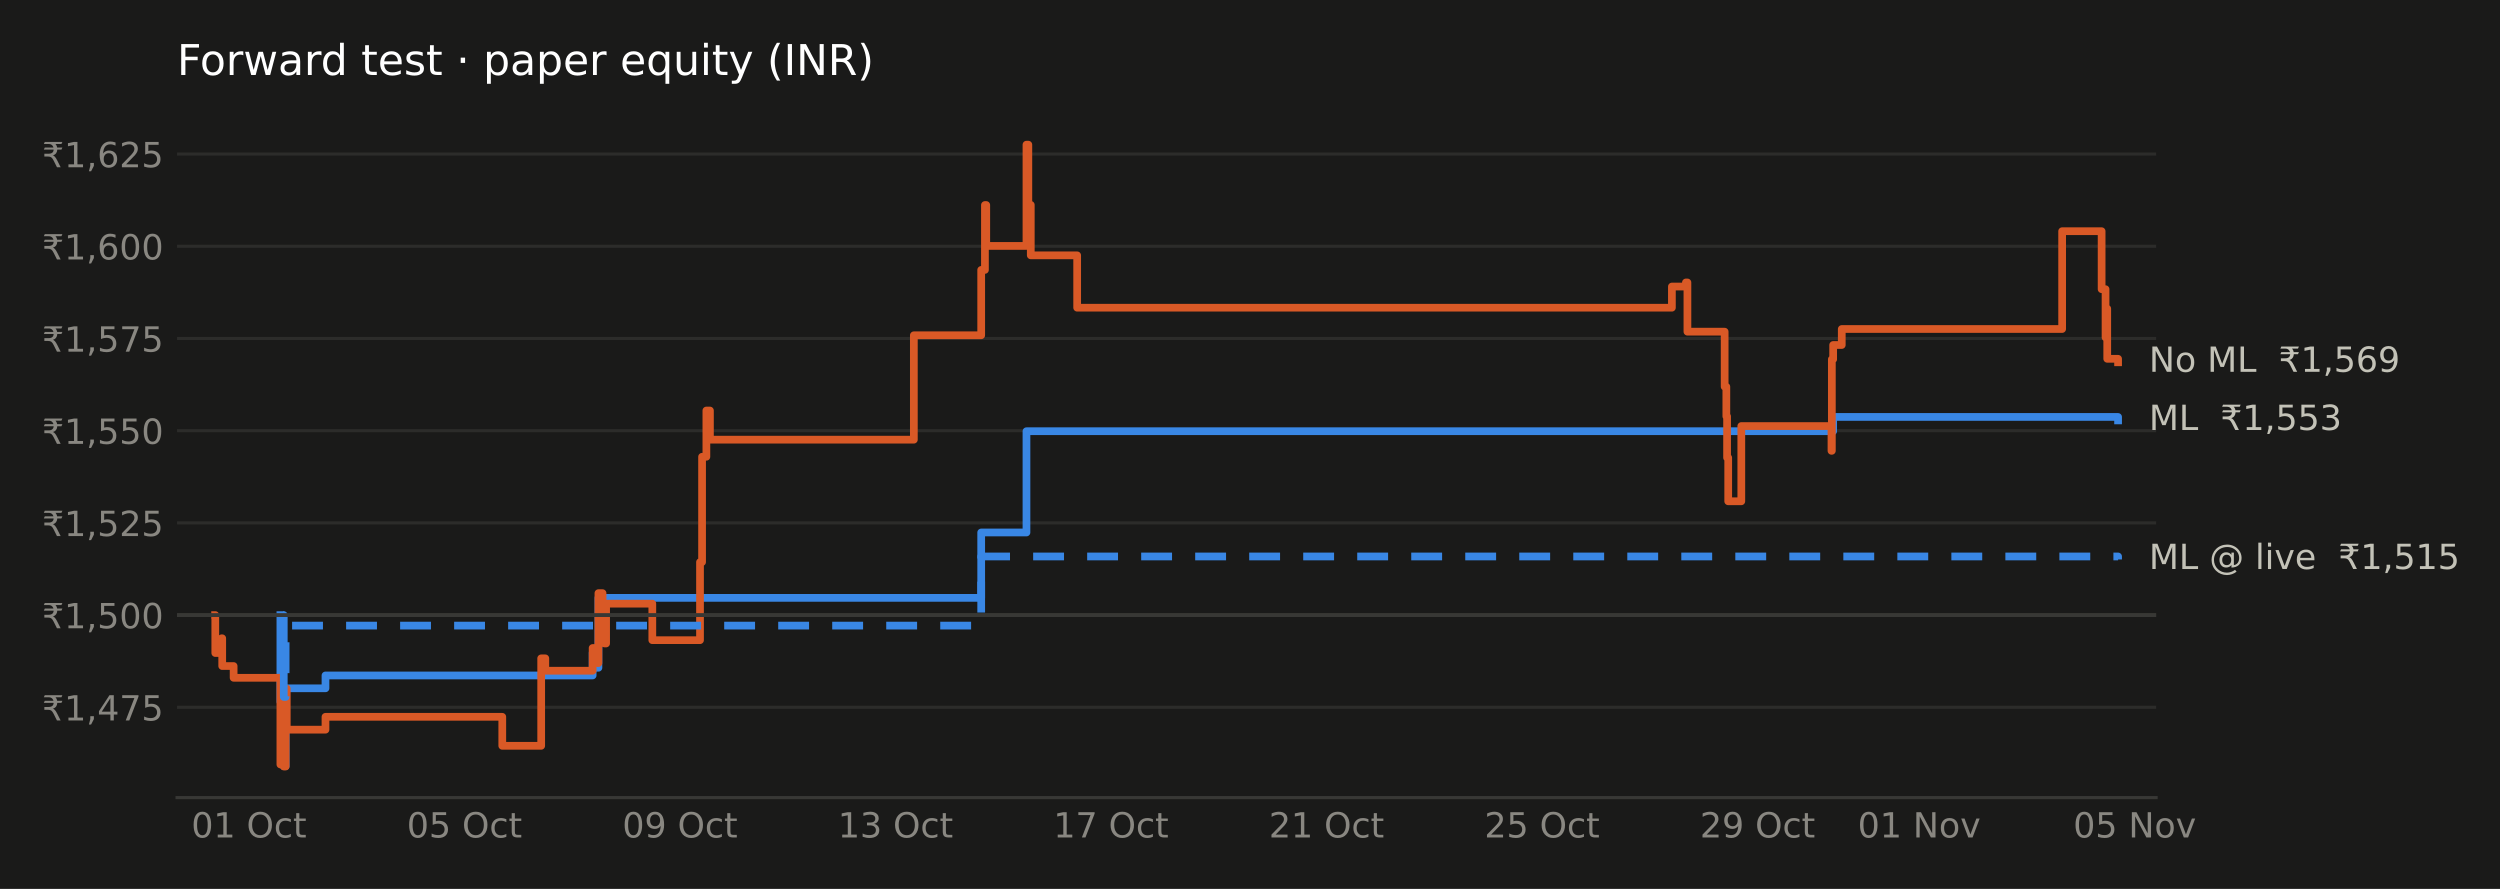
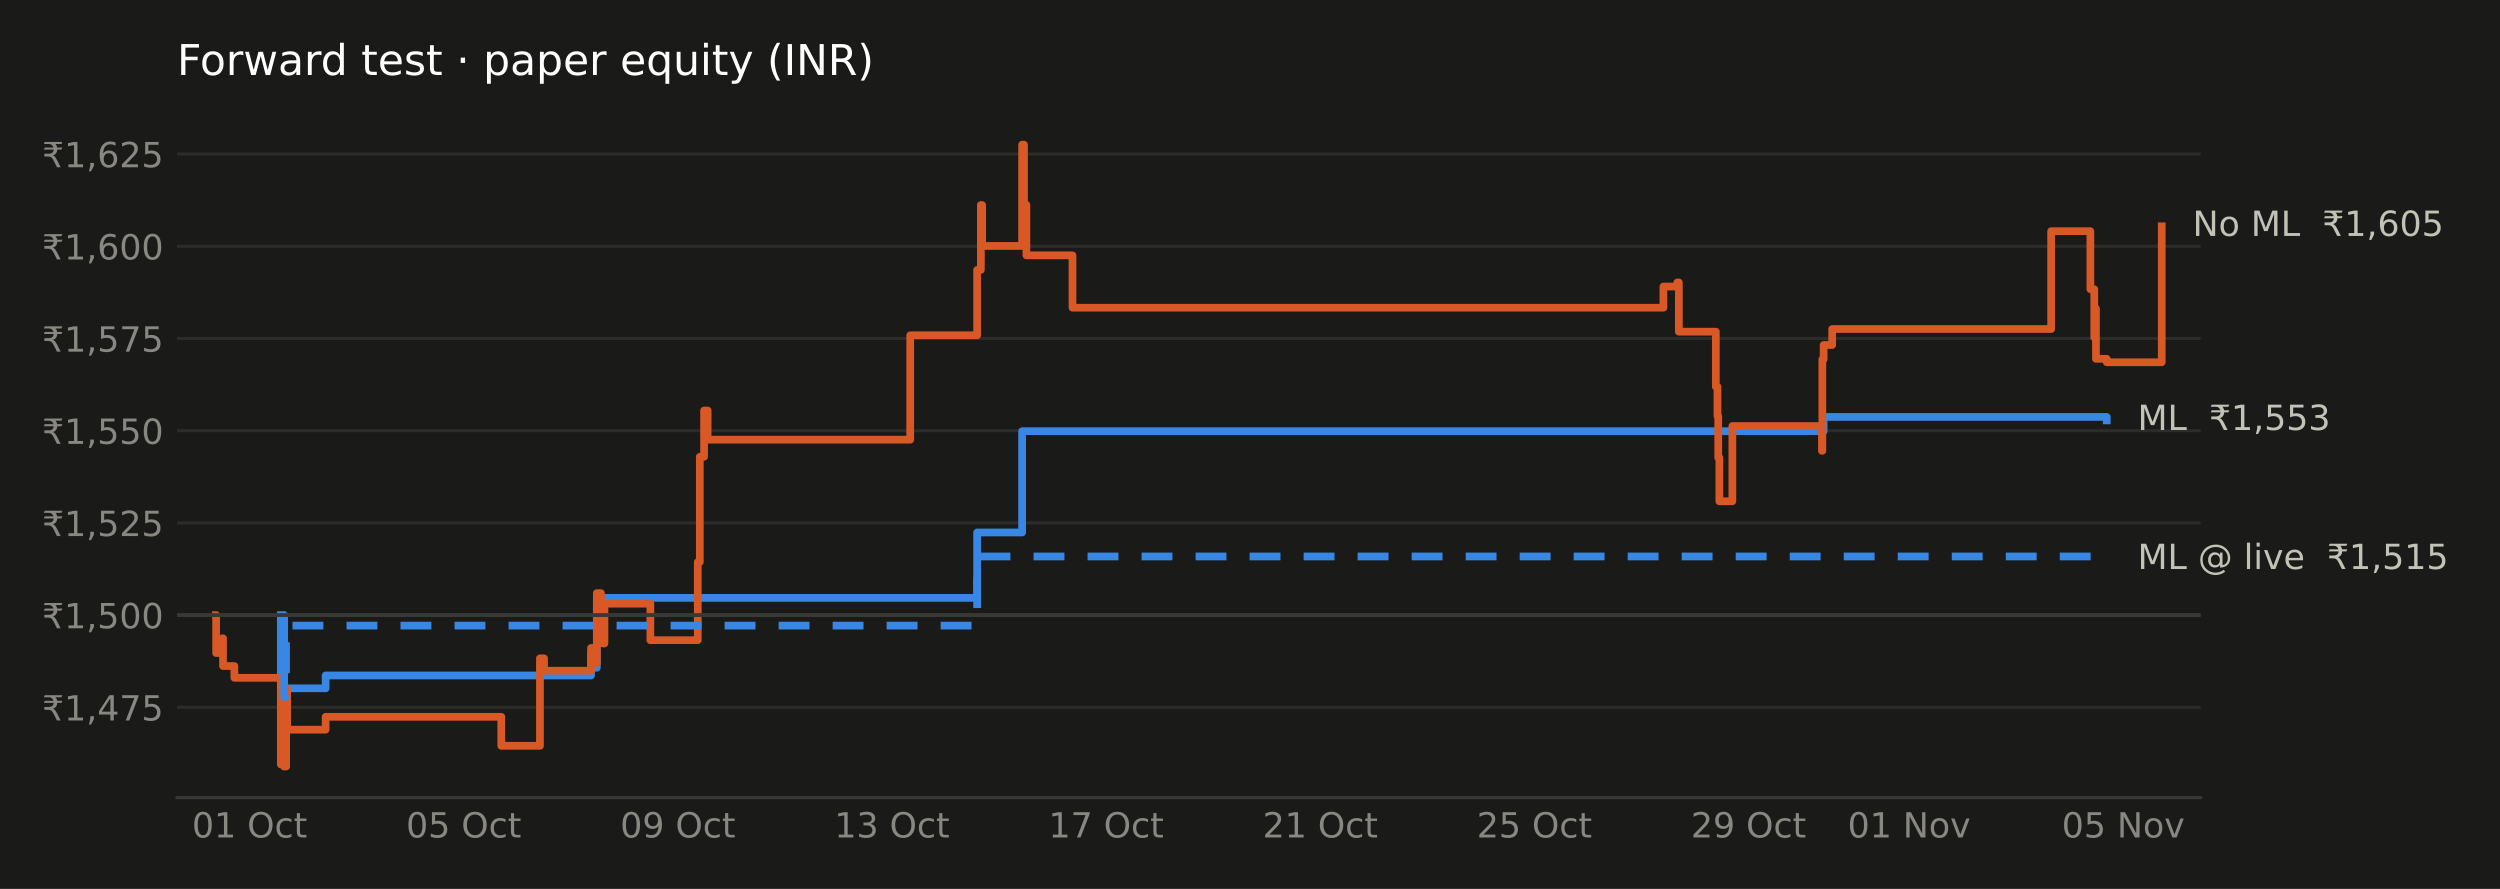
<svg xmlns="http://www.w3.org/2000/svg" xmlns:xlink="http://www.w3.org/1999/xlink" width="648pt" height="230.4pt" viewBox="0 0 648 230.4" version="1.1">
  <defs>
    <style type="text/css">*{stroke-linejoin: round; stroke-linecap: butt}</style>
  </defs>
  <g id="figure_1">
    <g id="patch_1">
      <path d="M 0 230.4  L 648 230.4  L 648 0  L 0 0  z " style="fill: #1a1a19" />
    </g>
    <g id="axes_1">
      <g id="patch_2">
-         <path d="M 45.89 206.74  L 558.872 206.74  L 558.872 29.44  L 45.89 29.44  z " style="fill: #1a1a19" />
+         <path d="M 45.89 206.74  L 570.412 206.74  L 570.412 29.44  L 45.89 29.44  z " style="fill: #1a1a19" />
      </g>
      <g id="matplotlib.axis_1">
        <g id="xtick_1">
          <g id="line2d_1" />
          <g id="text_1">
-             <g style="fill: #898781" transform="translate(49.59476 217.0786) scale(0.09 -0.09)">
+             <g style="fill: #898781" transform="translate(49.76037 217.0786) scale(0.09 -0.09)">
              <defs>
                <path id="DejaVuSans-30" d="M 2034 4250  Q 1547 4250 1301 3770  Q 1056 3291 1056 2328  Q 1056 1369 1301 889  Q 1547 409 2034 409  Q 2525 409 2770 889  Q 3016 1369 3016 2328  Q 3016 3291 2770 3770  Q 2525 4250 2034 4250  z M 2034 4750  Q 2819 4750 3233 4129  Q 3647 3509 3647 2328  Q 3647 1150 3233 529  Q 2819 -91 2034 -91  Q 1250 -91 836 529  Q 422 1150 422 2328  Q 422 3509 836 4129  Q 1250 4750 2034 4750  z " transform="scale(0.015625)" />
                <path id="DejaVuSans-31" d="M 794 531  L 1825 531  L 1825 4091  L 703 3866  L 703 4441  L 1819 4666  L 2450 4666  L 2450 531  L 3481 531  L 3481 0  L 794 0  L 794 531  z " transform="scale(0.015625)" />
                <path id="DejaVuSans-20" transform="scale(0.015625)" />
                <path id="DejaVuSans-4f" d="M 2522 4238  Q 1834 4238 1429 3725  Q 1025 3213 1025 2328  Q 1025 1447 1429 934  Q 1834 422 2522 422  Q 3209 422 3611 934  Q 4013 1447 4013 2328  Q 4013 3213 3611 3725  Q 3209 4238 2522 4238  z M 2522 4750  Q 3503 4750 4090 4092  Q 4678 3434 4678 2328  Q 4678 1225 4090 567  Q 3503 -91 2522 -91  Q 1538 -91 948 565  Q 359 1222 359 2328  Q 359 3434 948 4092  Q 1538 4750 2522 4750  z " transform="scale(0.015625)" />
                <path id="DejaVuSans-63" d="M 3122 3366  L 3122 2828  Q 2878 2963 2633 3030  Q 2388 3097 2138 3097  Q 1578 3097 1268 2742  Q 959 2388 959 1747  Q 959 1106 1268 751  Q 1578 397 2138 397  Q 2388 397 2633 464  Q 2878 531 3122 666  L 3122 134  Q 2881 22 2623 -34  Q 2366 -91 2075 -91  Q 1284 -91 818 406  Q 353 903 353 1747  Q 353 2603 823 3093  Q 1294 3584 2113 3584  Q 2378 3584 2631 3529  Q 2884 3475 3122 3366  z " transform="scale(0.015625)" />
                <path id="DejaVuSans-74" d="M 1172 4494  L 1172 3500  L 2356 3500  L 2356 3053  L 1172 3053  L 1172 1153  Q 1172 725 1289 603  Q 1406 481 1766 481  L 2356 481  L 2356 0  L 1766 0  Q 1100 0 847 248  Q 594 497 594 1153  L 594 3053  L 172 3053  L 172 3500  L 594 3500  L 594 4494  L 1172 4494  z " transform="scale(0.015625)" />
              </defs>
              <use xlink:href="#DejaVuSans-30" />
              <use xlink:href="#DejaVuSans-31" transform="translate(63.62305 0)" />
              <use xlink:href="#DejaVuSans-20" transform="translate(127.2461 0)" />
              <use xlink:href="#DejaVuSans-4f" transform="translate(159.0332 0)" />
              <use xlink:href="#DejaVuSans-63" transform="translate(237.7441 0)" />
              <use xlink:href="#DejaVuSans-74" transform="translate(292.7246 0)" />
            </g>
          </g>
        </g>
        <g id="xtick_2">
          <g id="line2d_2" />
          <g id="text_2">
-             <g style="fill: #898781" transform="translate(105.4566 217.0786) scale(0.09 -0.09)">
+             <g style="fill: #898781" transform="translate(105.2638 217.0786) scale(0.09 -0.09)">
              <defs>
                <path id="DejaVuSans-35" d="M 691 4666  L 3169 4666  L 3169 4134  L 1269 4134  L 1269 2991  Q 1406 3038 1543 3061  Q 1681 3084 1819 3084  Q 2600 3084 3056 2656  Q 3513 2228 3513 1497  Q 3513 744 3044 326  Q 2575 -91 1722 -91  Q 1428 -91 1123 -41  Q 819 9 494 109  L 494 744  Q 775 591 1075 516  Q 1375 441 1709 441  Q 2250 441 2565 725  Q 2881 1009 2881 1497  Q 2881 1984 2565 2268  Q 2250 2553 1709 2553  Q 1456 2553 1204 2497  Q 953 2441 691 2322  L 691 4666  z " transform="scale(0.015625)" />
              </defs>
              <use xlink:href="#DejaVuSans-30" />
              <use xlink:href="#DejaVuSans-35" transform="translate(63.62305 0)" />
              <use xlink:href="#DejaVuSans-20" transform="translate(127.2461 0)" />
              <use xlink:href="#DejaVuSans-4f" transform="translate(159.0332 0)" />
              <use xlink:href="#DejaVuSans-63" transform="translate(237.7441 0)" />
              <use xlink:href="#DejaVuSans-74" transform="translate(292.7246 0)" />
            </g>
          </g>
        </g>
        <g id="xtick_3">
          <g id="line2d_3" />
          <g id="text_3">
-             <g style="fill: #898781" transform="translate(161.3184 217.0786) scale(0.09 -0.09)">
+             <g style="fill: #898781" transform="translate(160.7671 217.0786) scale(0.09 -0.09)">
              <defs>
                <path id="DejaVuSans-39" d="M 703 97  L 703 672  Q 941 559 1184 500  Q 1428 441 1663 441  Q 2288 441 2617 861  Q 2947 1281 2994 2138  Q 2813 1869 2534 1725  Q 2256 1581 1919 1581  Q 1219 1581 811 2004  Q 403 2428 403 3163  Q 403 3881 828 4315  Q 1253 4750 1959 4750  Q 2769 4750 3195 4129  Q 3622 3509 3622 2328  Q 3622 1225 3098 567  Q 2575 -91 1691 -91  Q 1453 -91 1209 -44  Q 966 3 703 97  z M 1959 2075  Q 2384 2075 2632 2365  Q 2881 2656 2881 3163  Q 2881 3666 2632 3958  Q 2384 4250 1959 4250  Q 1534 4250 1286 3958  Q 1038 3666 1038 3163  Q 1038 2656 1286 2365  Q 1534 2075 1959 2075  z " transform="scale(0.015625)" />
              </defs>
              <use xlink:href="#DejaVuSans-30" />
              <use xlink:href="#DejaVuSans-39" transform="translate(63.62305 0)" />
              <use xlink:href="#DejaVuSans-20" transform="translate(127.2461 0)" />
              <use xlink:href="#DejaVuSans-4f" transform="translate(159.0332 0)" />
              <use xlink:href="#DejaVuSans-63" transform="translate(237.7441 0)" />
              <use xlink:href="#DejaVuSans-74" transform="translate(292.7246 0)" />
            </g>
          </g>
        </g>
        <g id="xtick_4">
          <g id="line2d_4" />
          <g id="text_4">
-             <g style="fill: #898781" transform="translate(217.1803 217.0786) scale(0.09 -0.09)">
+             <g style="fill: #898781" transform="translate(216.2705 217.0786) scale(0.09 -0.09)">
              <defs>
                <path id="DejaVuSans-33" d="M 2597 2516  Q 3050 2419 3304 2112  Q 3559 1806 3559 1356  Q 3559 666 3084 287  Q 2609 -91 1734 -91  Q 1441 -91 1130 -33  Q 819 25 488 141  L 488 750  Q 750 597 1062 519  Q 1375 441 1716 441  Q 2309 441 2620 675  Q 2931 909 2931 1356  Q 2931 1769 2642 2001  Q 2353 2234 1838 2234  L 1294 2234  L 1294 2753  L 1863 2753  Q 2328 2753 2575 2939  Q 2822 3125 2822 3475  Q 2822 3834 2567 4026  Q 2313 4219 1838 4219  Q 1578 4219 1281 4162  Q 984 4106 628 3988  L 628 4550  Q 988 4650 1302 4700  Q 1616 4750 1894 4750  Q 2613 4750 3031 4423  Q 3450 4097 3450 3541  Q 3450 3153 3228 2886  Q 3006 2619 2597 2516  z " transform="scale(0.015625)" />
              </defs>
              <use xlink:href="#DejaVuSans-31" />
              <use xlink:href="#DejaVuSans-33" transform="translate(63.62305 0)" />
              <use xlink:href="#DejaVuSans-20" transform="translate(127.2461 0)" />
              <use xlink:href="#DejaVuSans-4f" transform="translate(159.0332 0)" />
              <use xlink:href="#DejaVuSans-63" transform="translate(237.7441 0)" />
              <use xlink:href="#DejaVuSans-74" transform="translate(292.7246 0)" />
            </g>
          </g>
        </g>
        <g id="xtick_5">
          <g id="line2d_5" />
          <g id="text_5">
-             <g style="fill: #898781" transform="translate(273.0421 217.0786) scale(0.09 -0.09)">
+             <g style="fill: #898781" transform="translate(271.7739 217.0786) scale(0.09 -0.09)">
              <defs>
                <path id="DejaVuSans-37" d="M 525 4666  L 3525 4666  L 3525 4397  L 1831 0  L 1172 0  L 2766 4134  L 525 4134  L 525 4666  z " transform="scale(0.015625)" />
              </defs>
              <use xlink:href="#DejaVuSans-31" />
              <use xlink:href="#DejaVuSans-37" transform="translate(63.62305 0)" />
              <use xlink:href="#DejaVuSans-20" transform="translate(127.2461 0)" />
              <use xlink:href="#DejaVuSans-4f" transform="translate(159.0332 0)" />
              <use xlink:href="#DejaVuSans-63" transform="translate(237.7441 0)" />
              <use xlink:href="#DejaVuSans-74" transform="translate(292.7246 0)" />
            </g>
          </g>
        </g>
        <g id="xtick_6">
          <g id="line2d_6" />
          <g id="text_6">
-             <g style="fill: #898781" transform="translate(328.9039 217.0786) scale(0.09 -0.09)">
+             <g style="fill: #898781" transform="translate(327.2773 217.0786) scale(0.09 -0.09)">
              <defs>
                <path id="DejaVuSans-32" d="M 1228 531  L 3431 531  L 3431 0  L 469 0  L 469 531  Q 828 903 1448 1529  Q 2069 2156 2228 2338  Q 2531 2678 2651 2914  Q 2772 3150 2772 3378  Q 2772 3750 2511 3984  Q 2250 4219 1831 4219  Q 1534 4219 1204 4116  Q 875 4013 500 3803  L 500 4441  Q 881 4594 1212 4672  Q 1544 4750 1819 4750  Q 2544 4750 2975 4387  Q 3406 4025 3406 3419  Q 3406 3131 3298 2873  Q 3191 2616 2906 2266  Q 2828 2175 2409 1742  Q 1991 1309 1228 531  z " transform="scale(0.015625)" />
              </defs>
              <use xlink:href="#DejaVuSans-32" />
              <use xlink:href="#DejaVuSans-31" transform="translate(63.62305 0)" />
              <use xlink:href="#DejaVuSans-20" transform="translate(127.2461 0)" />
              <use xlink:href="#DejaVuSans-4f" transform="translate(159.0332 0)" />
              <use xlink:href="#DejaVuSans-63" transform="translate(237.7441 0)" />
              <use xlink:href="#DejaVuSans-74" transform="translate(292.7246 0)" />
            </g>
          </g>
        </g>
        <g id="xtick_7">
          <g id="line2d_7" />
          <g id="text_7">
-             <g style="fill: #898781" transform="translate(384.7658 217.0786) scale(0.09 -0.09)">
+             <g style="fill: #898781" transform="translate(382.7807 217.0786) scale(0.09 -0.09)">
              <use xlink:href="#DejaVuSans-32" />
              <use xlink:href="#DejaVuSans-35" transform="translate(63.62305 0)" />
              <use xlink:href="#DejaVuSans-20" transform="translate(127.2461 0)" />
              <use xlink:href="#DejaVuSans-4f" transform="translate(159.0332 0)" />
              <use xlink:href="#DejaVuSans-63" transform="translate(237.7441 0)" />
              <use xlink:href="#DejaVuSans-74" transform="translate(292.7246 0)" />
            </g>
          </g>
        </g>
        <g id="xtick_8">
          <g id="line2d_8" />
          <g id="text_8">
-             <g style="fill: #898781" transform="translate(440.6276 217.0786) scale(0.09 -0.09)">
+             <g style="fill: #898781" transform="translate(438.2841 217.0786) scale(0.09 -0.09)">
              <use xlink:href="#DejaVuSans-32" />
              <use xlink:href="#DejaVuSans-39" transform="translate(63.62305 0)" />
              <use xlink:href="#DejaVuSans-20" transform="translate(127.2461 0)" />
              <use xlink:href="#DejaVuSans-4f" transform="translate(159.0332 0)" />
              <use xlink:href="#DejaVuSans-63" transform="translate(237.7441 0)" />
              <use xlink:href="#DejaVuSans-74" transform="translate(292.7246 0)" />
            </g>
          </g>
        </g>
        <g id="xtick_9">
          <g id="line2d_9" />
          <g id="text_9">
-             <g style="fill: #898781" transform="translate(481.5213 217.0786) scale(0.09 -0.09)">
+             <g style="fill: #898781" transform="translate(478.909 217.0786) scale(0.09 -0.09)">
              <defs>
                <path id="DejaVuSans-4e" d="M 628 4666  L 1478 4666  L 3547 763  L 3547 4666  L 4159 4666  L 4159 0  L 3309 0  L 1241 3903  L 1241 0  L 628 0  L 628 4666  z " transform="scale(0.015625)" />
                <path id="DejaVuSans-6f" d="M 1959 3097  Q 1497 3097 1228 2736  Q 959 2375 959 1747  Q 959 1119 1226 758  Q 1494 397 1959 397  Q 2419 397 2687 759  Q 2956 1122 2956 1747  Q 2956 2369 2687 2733  Q 2419 3097 1959 3097  z M 1959 3584  Q 2709 3584 3137 3096  Q 3566 2609 3566 1747  Q 3566 888 3137 398  Q 2709 -91 1959 -91  Q 1206 -91 779 398  Q 353 888 353 1747  Q 353 2609 779 3096  Q 1206 3584 1959 3584  z " transform="scale(0.015625)" />
                <path id="DejaVuSans-76" d="M 191 3500  L 800 3500  L 1894 563  L 2988 3500  L 3597 3500  L 2284 0  L 1503 0  L 191 3500  z " transform="scale(0.015625)" />
              </defs>
              <use xlink:href="#DejaVuSans-30" />
              <use xlink:href="#DejaVuSans-31" transform="translate(63.62305 0)" />
              <use xlink:href="#DejaVuSans-20" transform="translate(127.2461 0)" />
              <use xlink:href="#DejaVuSans-4e" transform="translate(159.0332 0)" />
              <use xlink:href="#DejaVuSans-6f" transform="translate(233.8379 0)" />
              <use xlink:href="#DejaVuSans-76" transform="translate(295.0195 0)" />
            </g>
          </g>
        </g>
        <g id="xtick_10">
          <g id="line2d_10" />
          <g id="text_10">
-             <g style="fill: #898781" transform="translate(537.3831 217.0786) scale(0.09 -0.09)">
+             <g style="fill: #898781" transform="translate(534.4124 217.0786) scale(0.09 -0.09)">
              <use xlink:href="#DejaVuSans-30" />
              <use xlink:href="#DejaVuSans-35" transform="translate(63.62305 0)" />
              <use xlink:href="#DejaVuSans-20" transform="translate(127.2461 0)" />
              <use xlink:href="#DejaVuSans-4e" transform="translate(159.0332 0)" />
              <use xlink:href="#DejaVuSans-6f" transform="translate(233.8379 0)" />
              <use xlink:href="#DejaVuSans-76" transform="translate(295.0195 0)" />
            </g>
          </g>
        </g>
      </g>
      <g id="matplotlib.axis_2">
        <g id="ytick_1">
          <g id="line2d_11">
-             <path d="M 45.89 183.332  L 558.872 183.332  " clip-path="url(#pef144ff251)" style="fill: none; stroke: #2c2c2a; stroke-width: 0.8; stroke-linecap: square" />
+             <path d="M 45.89 183.332  L 570.412 183.332  " clip-path="url(#pfc587b7a40)" style="fill: none; stroke: #2c2c2a; stroke-width: 0.8; stroke-linecap: square" />
          </g>
          <g id="line2d_12" />
          <g id="text_11">
            <g style="fill: #898781" transform="translate(10.89844 186.7514) scale(0.09 -0.09)">
              <defs>
                <path id="DejaVuSans-20b9" d="M 331 4281  L 503 4666  L 3747 4666  L 3575 4281  L 2469 4281  Q 2716 4038 2781 3634  L 3747 3634  L 3575 3250  L 2806 3250  Q 2791 2856 2600 2591  Q 2397 2300 2006 2188  Q 2209 2119 2400 1894  Q 2584 1681 2788 1275  L 3428 0  L 2750 0  L 2153 1197  Q 1919 1669 1706 1819  Q 1488 1972 1113 1972  L 425 1972  L 425 2491  L 1219 2491  Q 1675 2491 1906 2700  Q 2119 2894 2138 3250  L 331 3250  L 503 3634  L 2103 3634  Q 2047 3844 1906 4006  Q 1675 4281 1219 4281  L 331 4281  z " transform="scale(0.015625)" />
                <path id="DejaVuSans-2c" d="M 750 794  L 1409 794  L 1409 256  L 897 -744  L 494 -744  L 750 256  L 750 794  z " transform="scale(0.015625)" />
                <path id="DejaVuSans-34" d="M 2419 4116  L 825 1625  L 2419 1625  L 2419 4116  z M 2253 4666  L 3047 4666  L 3047 1625  L 3713 1625  L 3713 1100  L 3047 1100  L 3047 0  L 2419 0  L 2419 1100  L 313 1100  L 313 1709  L 2253 4666  z " transform="scale(0.015625)" />
              </defs>
              <use xlink:href="#DejaVuSans-20b9" />
              <use xlink:href="#DejaVuSans-31" transform="translate(63.62305 0)" />
              <use xlink:href="#DejaVuSans-2c" transform="translate(127.2461 0)" />
              <use xlink:href="#DejaVuSans-34" transform="translate(159.0332 0)" />
              <use xlink:href="#DejaVuSans-37" transform="translate(222.6562 0)" />
              <use xlink:href="#DejaVuSans-35" transform="translate(286.2793 0)" />
            </g>
          </g>
        </g>
        <g id="ytick_2">
          <g id="line2d_13">
-             <path d="M 45.89 159.432  L 558.872 159.432  " clip-path="url(#pef144ff251)" style="fill: none; stroke: #2c2c2a; stroke-width: 0.8; stroke-linecap: square" />
+             <path d="M 45.89 159.432  L 570.412 159.432  " clip-path="url(#pfc587b7a40)" style="fill: none; stroke: #2c2c2a; stroke-width: 0.8; stroke-linecap: square" />
          </g>
          <g id="line2d_14" />
          <g id="text_12">
            <g style="fill: #898781" transform="translate(10.89844 162.851) scale(0.09 -0.09)">
              <use xlink:href="#DejaVuSans-20b9" />
              <use xlink:href="#DejaVuSans-31" transform="translate(63.62305 0)" />
              <use xlink:href="#DejaVuSans-2c" transform="translate(127.2461 0)" />
              <use xlink:href="#DejaVuSans-35" transform="translate(159.0332 0)" />
              <use xlink:href="#DejaVuSans-30" transform="translate(222.6562 0)" />
              <use xlink:href="#DejaVuSans-30" transform="translate(286.2793 0)" />
            </g>
          </g>
        </g>
        <g id="ytick_3">
          <g id="line2d_15">
-             <path d="M 45.89 135.531  L 558.872 135.531  " clip-path="url(#pef144ff251)" style="fill: none; stroke: #2c2c2a; stroke-width: 0.8; stroke-linecap: square" />
+             <path d="M 45.89 135.531  L 570.412 135.531  " clip-path="url(#pfc587b7a40)" style="fill: none; stroke: #2c2c2a; stroke-width: 0.8; stroke-linecap: square" />
          </g>
          <g id="line2d_16" />
          <g id="text_13">
            <g style="fill: #898781" transform="translate(10.89844 138.9506) scale(0.09 -0.09)">
              <use xlink:href="#DejaVuSans-20b9" />
              <use xlink:href="#DejaVuSans-31" transform="translate(63.62305 0)" />
              <use xlink:href="#DejaVuSans-2c" transform="translate(127.2461 0)" />
              <use xlink:href="#DejaVuSans-35" transform="translate(159.0332 0)" />
              <use xlink:href="#DejaVuSans-32" transform="translate(222.6562 0)" />
              <use xlink:href="#DejaVuSans-35" transform="translate(286.2793 0)" />
            </g>
          </g>
        </g>
        <g id="ytick_4">
          <g id="line2d_17">
-             <path d="M 45.89 111.631  L 558.872 111.631  " clip-path="url(#pef144ff251)" style="fill: none; stroke: #2c2c2a; stroke-width: 0.8; stroke-linecap: square" />
+             <path d="M 45.89 111.631  L 570.412 111.631  " clip-path="url(#pfc587b7a40)" style="fill: none; stroke: #2c2c2a; stroke-width: 0.8; stroke-linecap: square" />
          </g>
          <g id="line2d_18" />
          <g id="text_14">
            <g style="fill: #898781" transform="translate(10.89844 115.0502) scale(0.09 -0.09)">
              <use xlink:href="#DejaVuSans-20b9" />
              <use xlink:href="#DejaVuSans-31" transform="translate(63.62305 0)" />
              <use xlink:href="#DejaVuSans-2c" transform="translate(127.2461 0)" />
              <use xlink:href="#DejaVuSans-35" transform="translate(159.0332 0)" />
              <use xlink:href="#DejaVuSans-35" transform="translate(222.6562 0)" />
              <use xlink:href="#DejaVuSans-30" transform="translate(286.2793 0)" />
            </g>
          </g>
        </g>
        <g id="ytick_5">
          <g id="line2d_19">
-             <path d="M 45.89 87.731  L 558.872 87.731  " clip-path="url(#pef144ff251)" style="fill: none; stroke: #2c2c2a; stroke-width: 0.8; stroke-linecap: square" />
+             <path d="M 45.89 87.731  L 570.412 87.731  " clip-path="url(#pfc587b7a40)" style="fill: none; stroke: #2c2c2a; stroke-width: 0.8; stroke-linecap: square" />
          </g>
          <g id="line2d_20" />
          <g id="text_15">
            <g style="fill: #898781" transform="translate(10.89844 91.14983) scale(0.09 -0.09)">
              <use xlink:href="#DejaVuSans-20b9" />
              <use xlink:href="#DejaVuSans-31" transform="translate(63.62305 0)" />
              <use xlink:href="#DejaVuSans-2c" transform="translate(127.2461 0)" />
              <use xlink:href="#DejaVuSans-35" transform="translate(159.0332 0)" />
              <use xlink:href="#DejaVuSans-37" transform="translate(222.6562 0)" />
              <use xlink:href="#DejaVuSans-35" transform="translate(286.2793 0)" />
            </g>
          </g>
        </g>
        <g id="ytick_6">
          <g id="line2d_21">
-             <path d="M 45.89 63.83  L 558.872 63.83  " clip-path="url(#pef144ff251)" style="fill: none; stroke: #2c2c2a; stroke-width: 0.8; stroke-linecap: square" />
+             <path d="M 45.89 63.83  L 570.412 63.83  " clip-path="url(#pfc587b7a40)" style="fill: none; stroke: #2c2c2a; stroke-width: 0.8; stroke-linecap: square" />
          </g>
          <g id="line2d_22" />
          <g id="text_16">
            <g style="fill: #898781" transform="translate(10.89844 67.24944) scale(0.09 -0.09)">
              <defs>
                <path id="DejaVuSans-36" d="M 2113 2584  Q 1688 2584 1439 2293  Q 1191 2003 1191 1497  Q 1191 994 1439 701  Q 1688 409 2113 409  Q 2538 409 2786 701  Q 3034 994 3034 1497  Q 3034 2003 2786 2293  Q 2538 2584 2113 2584  z M 3366 4563  L 3366 3988  Q 3128 4100 2886 4159  Q 2644 4219 2406 4219  Q 1781 4219 1451 3797  Q 1122 3375 1075 2522  Q 1259 2794 1537 2939  Q 1816 3084 2150 3084  Q 2853 3084 3261 2657  Q 3669 2231 3669 1497  Q 3669 778 3244 343  Q 2819 -91 2113 -91  Q 1303 -91 875 529  Q 447 1150 447 2328  Q 447 3434 972 4092  Q 1497 4750 2381 4750  Q 2619 4750 2861 4703  Q 3103 4656 3366 4563  z " transform="scale(0.015625)" />
              </defs>
              <use xlink:href="#DejaVuSans-20b9" />
              <use xlink:href="#DejaVuSans-31" transform="translate(63.62305 0)" />
              <use xlink:href="#DejaVuSans-2c" transform="translate(127.2461 0)" />
              <use xlink:href="#DejaVuSans-36" transform="translate(159.0332 0)" />
              <use xlink:href="#DejaVuSans-30" transform="translate(222.6562 0)" />
              <use xlink:href="#DejaVuSans-30" transform="translate(286.2793 0)" />
            </g>
          </g>
        </g>
        <g id="ytick_7">
          <g id="line2d_23">
-             <path d="M 45.89 39.93  L 558.872 39.93  " clip-path="url(#pef144ff251)" style="fill: none; stroke: #2c2c2a; stroke-width: 0.8; stroke-linecap: square" />
+             <path d="M 45.89 39.93  L 570.412 39.93  " clip-path="url(#pfc587b7a40)" style="fill: none; stroke: #2c2c2a; stroke-width: 0.8; stroke-linecap: square" />
          </g>
          <g id="line2d_24" />
          <g id="text_17">
            <g style="fill: #898781" transform="translate(10.89844 43.34906) scale(0.09 -0.09)">
              <use xlink:href="#DejaVuSans-20b9" />
              <use xlink:href="#DejaVuSans-31" transform="translate(63.62305 0)" />
              <use xlink:href="#DejaVuSans-2c" transform="translate(127.2461 0)" />
              <use xlink:href="#DejaVuSans-36" transform="translate(159.0332 0)" />
              <use xlink:href="#DejaVuSans-32" transform="translate(222.6562 0)" />
              <use xlink:href="#DejaVuSans-35" transform="translate(286.2793 0)" />
            </g>
          </g>
        </g>
      </g>
      <g id="line2d_25">
-         <path d="M 72.678 159.432  L 72.678 159.432  L 72.678 181.9  L 73.115 181.9  L 73.115 177.919  L 73.551 177.919  L 73.551 198.6  L 74.036 198.6  L 74.036 178.406  L 84.365 178.406  L 84.365 175.074  L 153.61 175.074  L 153.61 169.183  L 154.774 169.183  L 154.774 173.084  L 155.113 173.084  L 155.113 154.962  L 254.326 154.962  L 254.326 138.019  L 266.061 138.019  L 266.061 111.772  L 475.155 111.772  L 475.155 108.075  L 549.007 108.075  L 549.007 108.968  " clip-path="url(#pef144ff251)" style="fill: none; stroke: #3987e5; stroke-width: 2; stroke-linecap: square" />
+         <path d="M 72.792 159.432  L 72.792 159.432  L 72.792 181.9  L 73.225 181.9  L 73.225 177.919  L 73.659 177.919  L 73.659 198.6  L 74.141 198.6  L 74.141 178.406  L 84.403 178.406  L 84.403 175.074  L 153.204 175.074  L 153.204 169.183  L 154.361 169.183  L 154.361 173.084  L 154.698 173.084  L 154.698 154.962  L 253.274 154.962  L 253.274 138.019  L 264.934 138.019  L 264.934 111.772  L 472.686 111.772  L 472.686 108.075  L 546.064 108.075  L 546.064 108.968  " clip-path="url(#pfc587b7a40)" style="fill: none; stroke: #3987e5; stroke-width: 2; stroke-linecap: square" />
      </g>
      <g id="line2d_26">
-         <path d="M 55.755 159.432  L 55.804 159.432  L 55.804 169.264  L 57.452 169.264  L 57.452 165.445  L 57.598 165.445  L 57.598 172.637  L 60.556 172.637  L 60.556 175.684  L 72.678 175.684  L 72.678 198.153  L 72.824 198.153  L 72.824 181.982  L 73.115 181.982  L 73.115 178  L 73.551 178  L 73.551 198.681  L 74.036 198.681  L 74.036 178.487  L 74.327 178.487  L 74.327 189.133  L 84.365 189.133  L 84.365 185.801  L 130.189 185.801  L 130.189 193.318  L 140.275 193.318  L 140.275 170.646  L 141.342 170.646  L 141.342 173.856  L 153.61 173.856  L 153.61 167.964  L 154.774 167.964  L 154.774 171.865  L 155.113 171.865  L 155.113 153.743  L 156.18 153.743  L 156.18 166.664  L 156.714 166.664  L 156.714 166.786  L 157.102 166.786  L 157.102 156.466  L 169.079 156.466  L 169.079 165.933  L 181.444 165.933  L 181.444 145.699  L 181.978 145.699  L 181.978 118.395  L 183.093 118.395  L 183.093 106.409  L 184.014 106.409  L 184.014 113.966  L 236.87 113.966  L 236.87 86.906  L 254.326 86.906  L 254.326 69.963  L 255.296 69.963  L 255.296 53.142  L 255.636 53.142  L 255.636 63.746  L 266.061 63.746  L 266.061 37.499  L 266.546 37.499  L 266.546 53.101  L 267.177 53.101  L 267.177 66.184  L 279.202 66.184  L 279.202 79.755  L 433.356 79.755  L 433.356 74.27  L 436.993 74.27  L 436.993 73.213  L 437.381 73.213  L 437.381 85.971  L 447.03 85.971  L 447.03 100.233  L 447.467 100.233  L 447.467 107.912  L 447.661 107.912  L 447.661 118.639  L 447.952 118.639  L 447.952 129.934  L 451.346 129.934  L 451.346 110.431  L 474.719 110.431  L 474.719 116.851  L 474.816 116.851  L 474.816 93.122  L 475.155 93.122  L 475.155 89.425  L 477.386 89.425  L 477.386 85.281  L 534.508 85.281  L 534.508 59.927  L 544.74 59.927  L 544.74 74.961  L 545.758 74.961  L 545.758 87.475  L 546.098 87.475  L 546.098 79.999  L 546.195 79.999  L 546.195 93.001  L 549.007 93.001  L 549.007 93.894  " clip-path="url(#pef144ff251)" style="fill: none; stroke: #d95926; stroke-width: 2; stroke-linecap: square" />
+         <path d="M 55.977 159.432  L 56.025 159.432  L 56.025 169.264  L 57.663 169.264  L 57.663 165.445  L 57.808 165.445  L 57.808 172.637  L 60.747 172.637  L 60.747 175.684  L 72.792 175.684  L 72.792 198.153  L 72.936 198.153  L 72.936 181.982  L 73.225 181.982  L 73.225 178  L 73.659 178  L 73.659 198.681  L 74.141 198.681  L 74.141 178.487  L 74.43 178.487  L 74.43 189.133  L 84.403 189.133  L 84.403 185.801  L 129.933 185.801  L 129.933 193.318  L 139.955 193.318  L 139.955 170.646  L 141.015 170.646  L 141.015 173.856  L 153.204 173.856  L 153.204 167.964  L 154.361 167.964  L 154.361 171.865  L 154.698 171.865  L 154.698 153.743  L 155.758 153.743  L 155.758 166.664  L 156.288 166.664  L 156.288 166.786  L 156.673 166.786  L 156.673 156.466  L 168.574 156.466  L 168.574 165.933  L 180.86 165.933  L 180.86 145.699  L 181.39 145.699  L 181.39 118.395  L 182.498 118.395  L 182.498 106.409  L 183.413 106.409  L 183.413 113.966  L 235.929 113.966  L 235.929 86.906  L 253.274 86.906  L 253.274 69.963  L 254.238 69.963  L 254.238 53.142  L 254.575 53.142  L 254.575 63.746  L 264.934 63.746  L 264.934 37.499  L 265.416 37.499  L 265.416 53.101  L 266.042 53.101  L 266.042 66.184  L 277.991 66.184  L 277.991 79.755  L 431.155 79.755  L 431.155 74.27  L 434.768 74.27  L 434.768 73.213  L 435.154 73.213  L 435.154 85.971  L 444.742 85.971  L 444.742 100.233  L 445.175 100.233  L 445.175 107.912  L 445.368 107.912  L 445.368 118.639  L 445.657 118.639  L 445.657 129.934  L 449.03 129.934  L 449.03 110.431  L 472.252 110.431  L 472.252 116.851  L 472.349 116.851  L 472.349 93.122  L 472.686 93.122  L 472.686 89.425  L 474.902 89.425  L 474.902 85.281  L 531.658 85.281  L 531.658 59.927  L 541.824 59.927  L 541.824 74.961  L 542.836 74.961  L 542.836 87.475  L 543.173 87.475  L 543.173 79.999  L 543.27 79.999  L 543.27 93.001  L 546.064 93.001  L 546.064 93.894  L 560.325 93.894  L 560.325 58.668  " clip-path="url(#pfc587b7a40)" style="fill: none; stroke: #d95926; stroke-width: 2; stroke-linecap: square" />
      </g>
      <g id="line2d_27">
-         <path d="M 73.406 159.432  L 73.551 159.432  L 73.551 180.641  L 74.036 180.641  L 74.036 162.154  L 254.326 162.154  L 254.326 144.236  L 549.007 144.236  L 549.007 145.008  " clip-path="url(#pef144ff251)" style="fill: none; stroke-dasharray: 8,6; stroke-dashoffset: 0; stroke: #3987e5; stroke-width: 2" />
+         <path d="M 73.514 159.432  L 73.659 159.432  L 73.659 180.641  L 74.141 180.641  L 74.141 162.154  L 253.274 162.154  L 253.274 144.236  L 546.064 144.236  L 546.064 145.008  " clip-path="url(#pfc587b7a40)" style="fill: none; stroke-dasharray: 8,6; stroke-dashoffset: 0; stroke: #3987e5; stroke-width: 2" />
      </g>
      <g id="line2d_28">
-         <path d="M 45.89 159.432  L 558.872 159.432  " clip-path="url(#pef144ff251)" style="fill: none; stroke: #383835; stroke-linecap: square" />
+         <path d="M 45.89 159.432  L 570.412 159.432  " clip-path="url(#pfc587b7a40)" style="fill: none; stroke: #383835; stroke-linecap: square" />
      </g>
      <g id="patch_3">
-         <path d="M 45.89 206.74  L 558.872 206.74  " style="fill: none; stroke: #383835; stroke-width: 0.8; stroke-linejoin: miter; stroke-linecap: square" />
+         <path d="M 45.89 206.74  L 570.412 206.74  " style="fill: none; stroke: #383835; stroke-width: 0.8; stroke-linejoin: miter; stroke-linecap: square" />
      </g>
      <g id="text_18">
-         <g style="fill: #c3c2b7" transform="translate(557.0073 147.4912) scale(0.09 -0.09)">
+         <g style="fill: #c3c2b7" transform="translate(554.0642 147.4912) scale(0.09 -0.09)">
          <defs>
            <path id="DejaVuSans-4d" d="M 628 4666  L 1569 4666  L 2759 1491  L 3956 4666  L 4897 4666  L 4897 0  L 4281 0  L 4281 4097  L 3078 897  L 2444 897  L 1241 4097  L 1241 0  L 628 0  L 628 4666  z " transform="scale(0.015625)" />
            <path id="DejaVuSans-4c" d="M 628 4666  L 1259 4666  L 1259 531  L 3531 531  L 3531 0  L 628 0  L 628 4666  z " transform="scale(0.015625)" />
            <path id="DejaVuSans-40" d="M 2381 1678  Q 2381 1231 2603 976  Q 2825 722 3213 722  Q 3597 722 3817 978  Q 4038 1234 4038 1678  Q 4038 2116 3813 2373  Q 3588 2631 3206 2631  Q 2828 2631 2604 2375  Q 2381 2119 2381 1678  z M 4084 744  Q 3897 503 3655 389  Q 3413 275 3091 275  Q 2553 275 2217 664  Q 1881 1053 1881 1678  Q 1881 2303 2218 2693  Q 2556 3084 3091 3084  Q 3413 3084 3656 2967  Q 3900 2850 4084 2613  L 4084 3022  L 4531 3022  L 4531 722  Q 4988 791 5245 1139  Q 5503 1488 5503 2041  Q 5503 2375 5404 2669  Q 5306 2963 5106 3213  Q 4781 3622 4314 3839  Q 3847 4056 3297 4056  Q 2913 4056 2559 3954  Q 2206 3853 1906 3653  Q 1416 3334 1139 2817  Q 863 2300 863 1697  Q 863 1200 1042 765  Q 1222 331 1563 0  Q 1891 -325 2322 -495  Q 2753 -666 3244 -666  Q 3647 -666 4036 -530  Q 4425 -394 4750 -141  L 5031 -488  Q 4641 -791 4180 -952  Q 3719 -1113 3244 -1113  Q 2666 -1113 2153 -908  Q 1641 -703 1241 -313  Q 841 78 631 592  Q 422 1106 422 1697  Q 422 2266 634 2781  Q 847 3297 1241 3688  Q 1644 4084 2172 4295  Q 2700 4506 3291 4506  Q 3953 4506 4520 4234  Q 5088 3963 5472 3463  Q 5706 3156 5829 2797  Q 5953 2438 5953 2053  Q 5953 1231 5456 756  Q 4959 281 4084 263  L 4084 744  z " transform="scale(0.015625)" />
            <path id="DejaVuSans-6c" d="M 603 4863  L 1178 4863  L 1178 0  L 603 0  L 603 4863  z " transform="scale(0.015625)" />
            <path id="DejaVuSans-69" d="M 603 3500  L 1178 3500  L 1178 0  L 603 0  L 603 3500  z M 603 4863  L 1178 4863  L 1178 4134  L 603 4134  L 603 4863  z " transform="scale(0.015625)" />
            <path id="DejaVuSans-65" d="M 3597 1894  L 3597 1613  L 953 1613  Q 991 1019 1311 708  Q 1631 397 2203 397  Q 2534 397 2845 478  Q 3156 559 3463 722  L 3463 178  Q 3153 47 2828 -22  Q 2503 -91 2169 -91  Q 1331 -91 842 396  Q 353 884 353 1716  Q 353 2575 817 3079  Q 1281 3584 2069 3584  Q 2775 3584 3186 3129  Q 3597 2675 3597 1894  z M 3022 2063  Q 3016 2534 2758 2815  Q 2500 3097 2075 3097  Q 1594 3097 1305 2825  Q 1016 2553 972 2059  L 3022 2063  z " transform="scale(0.015625)" />
          </defs>
          <use xlink:href="#DejaVuSans-4d" />
          <use xlink:href="#DejaVuSans-4c" transform="translate(86.2793 0)" />
          <use xlink:href="#DejaVuSans-20" transform="translate(141.9922 0)" />
          <use xlink:href="#DejaVuSans-40" transform="translate(173.7793 0)" />
          <use xlink:href="#DejaVuSans-20" transform="translate(273.7793 0)" />
          <use xlink:href="#DejaVuSans-6c" transform="translate(305.5664 0)" />
          <use xlink:href="#DejaVuSans-69" transform="translate(333.3496 0)" />
          <use xlink:href="#DejaVuSans-76" transform="translate(361.1328 0)" />
          <use xlink:href="#DejaVuSans-65" transform="translate(420.3125 0)" />
          <use xlink:href="#DejaVuSans-20" transform="translate(481.8359 0)" />
          <use xlink:href="#DejaVuSans-20" transform="translate(513.623 0)" />
          <use xlink:href="#DejaVuSans-20b9" transform="translate(545.4102 0)" />
          <use xlink:href="#DejaVuSans-31" transform="translate(609.0332 0)" />
          <use xlink:href="#DejaVuSans-2c" transform="translate(672.6562 0)" />
          <use xlink:href="#DejaVuSans-35" transform="translate(704.4434 0)" />
          <use xlink:href="#DejaVuSans-31" transform="translate(768.0664 0)" />
          <use xlink:href="#DejaVuSans-35" transform="translate(831.6895 0)" />
        </g>
      </g>
      <g id="text_19">
-         <g style="fill: #c3c2b7" transform="translate(557.0073 111.4519) scale(0.09 -0.09)">
+         <g style="fill: #c3c2b7" transform="translate(554.0642 111.4519) scale(0.09 -0.09)">
          <use xlink:href="#DejaVuSans-4d" />
          <use xlink:href="#DejaVuSans-4c" transform="translate(86.2793 0)" />
          <use xlink:href="#DejaVuSans-20" transform="translate(141.9922 0)" />
          <use xlink:href="#DejaVuSans-20" transform="translate(173.7793 0)" />
          <use xlink:href="#DejaVuSans-20b9" transform="translate(205.5664 0)" />
          <use xlink:href="#DejaVuSans-31" transform="translate(269.1895 0)" />
          <use xlink:href="#DejaVuSans-2c" transform="translate(332.8125 0)" />
          <use xlink:href="#DejaVuSans-35" transform="translate(364.5996 0)" />
          <use xlink:href="#DejaVuSans-35" transform="translate(428.2227 0)" />
          <use xlink:href="#DejaVuSans-33" transform="translate(491.8457 0)" />
        </g>
      </g>
      <g id="text_20">
-         <g style="fill: #c3c2b7" transform="translate(557.0073 96.37788) scale(0.09 -0.09)">
+         <g style="fill: #c3c2b7" transform="translate(568.3255 61.1511) scale(0.09 -0.09)">
          <use xlink:href="#DejaVuSans-4e" />
          <use xlink:href="#DejaVuSans-6f" transform="translate(74.80469 0)" />
          <use xlink:href="#DejaVuSans-20" transform="translate(135.9863 0)" />
          <use xlink:href="#DejaVuSans-4d" transform="translate(167.7734 0)" />
          <use xlink:href="#DejaVuSans-4c" transform="translate(254.0527 0)" />
          <use xlink:href="#DejaVuSans-20" transform="translate(309.7656 0)" />
          <use xlink:href="#DejaVuSans-20" transform="translate(341.5527 0)" />
          <use xlink:href="#DejaVuSans-20b9" transform="translate(373.3398 0)" />
          <use xlink:href="#DejaVuSans-31" transform="translate(436.9629 0)" />
          <use xlink:href="#DejaVuSans-2c" transform="translate(500.5859 0)" />
-           <use xlink:href="#DejaVuSans-35" transform="translate(532.373 0)" />
-           <use xlink:href="#DejaVuSans-36" transform="translate(595.9961 0)" />
-           <use xlink:href="#DejaVuSans-39" transform="translate(659.6191 0)" />
+           <use xlink:href="#DejaVuSans-36" transform="translate(532.373 0)" />
+           <use xlink:href="#DejaVuSans-30" transform="translate(595.9961 0)" />
+           <use xlink:href="#DejaVuSans-35" transform="translate(659.6191 0)" />
        </g>
      </g>
      <g id="text_21">
        <g style="fill: #ffffff" transform="translate(45.89 19.44) scale(0.11 -0.11)">
          <defs>
            <path id="DejaVuSans-46" d="M 628 4666  L 3309 4666  L 3309 4134  L 1259 4134  L 1259 2759  L 3109 2759  L 3109 2228  L 1259 2228  L 1259 0  L 628 0  L 628 4666  z " transform="scale(0.015625)" />
            <path id="DejaVuSans-72" d="M 2631 2963  Q 2534 3019 2420 3045  Q 2306 3072 2169 3072  Q 1681 3072 1420 2755  Q 1159 2438 1159 1844  L 1159 0  L 581 0  L 581 3500  L 1159 3500  L 1159 2956  Q 1341 3275 1631 3429  Q 1922 3584 2338 3584  Q 2397 3584 2469 3576  Q 2541 3569 2628 3553  L 2631 2963  z " transform="scale(0.015625)" />
            <path id="DejaVuSans-77" d="M 269 3500  L 844 3500  L 1563 769  L 2278 3500  L 2956 3500  L 3675 769  L 4391 3500  L 4966 3500  L 4050 0  L 3372 0  L 2619 2869  L 1863 0  L 1184 0  L 269 3500  z " transform="scale(0.015625)" />
            <path id="DejaVuSans-61" d="M 2194 1759  Q 1497 1759 1228 1600  Q 959 1441 959 1056  Q 959 750 1161 570  Q 1363 391 1709 391  Q 2188 391 2477 730  Q 2766 1069 2766 1631  L 2766 1759  L 2194 1759  z M 3341 1997  L 3341 0  L 2766 0  L 2766 531  Q 2569 213 2275 61  Q 1981 -91 1556 -91  Q 1019 -91 701 211  Q 384 513 384 1019  Q 384 1609 779 1909  Q 1175 2209 1959 2209  L 2766 2209  L 2766 2266  Q 2766 2663 2505 2880  Q 2244 3097 1772 3097  Q 1472 3097 1187 3025  Q 903 2953 641 2809  L 641 3341  Q 956 3463 1253 3523  Q 1550 3584 1831 3584  Q 2591 3584 2966 3190  Q 3341 2797 3341 1997  z " transform="scale(0.015625)" />
            <path id="DejaVuSans-64" d="M 2906 2969  L 2906 4863  L 3481 4863  L 3481 0  L 2906 0  L 2906 525  Q 2725 213 2448 61  Q 2172 -91 1784 -91  Q 1150 -91 751 415  Q 353 922 353 1747  Q 353 2572 751 3078  Q 1150 3584 1784 3584  Q 2172 3584 2448 3432  Q 2725 3281 2906 2969  z M 947 1747  Q 947 1113 1208 752  Q 1469 391 1925 391  Q 2381 391 2643 752  Q 2906 1113 2906 1747  Q 2906 2381 2643 2742  Q 2381 3103 1925 3103  Q 1469 3103 1208 2742  Q 947 2381 947 1747  z " transform="scale(0.015625)" />
            <path id="DejaVuSans-73" d="M 2834 3397  L 2834 2853  Q 2591 2978 2328 3040  Q 2066 3103 1784 3103  Q 1356 3103 1142 2972  Q 928 2841 928 2578  Q 928 2378 1081 2264  Q 1234 2150 1697 2047  L 1894 2003  Q 2506 1872 2764 1633  Q 3022 1394 3022 966  Q 3022 478 2636 193  Q 2250 -91 1575 -91  Q 1294 -91 989 -36  Q 684 19 347 128  L 347 722  Q 666 556 975 473  Q 1284 391 1588 391  Q 1994 391 2212 530  Q 2431 669 2431 922  Q 2431 1156 2273 1281  Q 2116 1406 1581 1522  L 1381 1569  Q 847 1681 609 1914  Q 372 2147 372 2553  Q 372 3047 722 3315  Q 1072 3584 1716 3584  Q 2034 3584 2315 3537  Q 2597 3491 2834 3397  z " transform="scale(0.015625)" />
            <path id="DejaVuSans-b7" d="M 684 2619  L 1344 2619  L 1344 1825  L 684 1825  L 684 2619  z " transform="scale(0.015625)" />
            <path id="DejaVuSans-70" d="M 1159 525  L 1159 -1331  L 581 -1331  L 581 3500  L 1159 3500  L 1159 2969  Q 1341 3281 1617 3432  Q 1894 3584 2278 3584  Q 2916 3584 3314 3078  Q 3713 2572 3713 1747  Q 3713 922 3314 415  Q 2916 -91 2278 -91  Q 1894 -91 1617 61  Q 1341 213 1159 525  z M 3116 1747  Q 3116 2381 2855 2742  Q 2594 3103 2138 3103  Q 1681 3103 1420 2742  Q 1159 2381 1159 1747  Q 1159 1113 1420 752  Q 1681 391 2138 391  Q 2594 391 2855 752  Q 3116 1113 3116 1747  z " transform="scale(0.015625)" />
            <path id="DejaVuSans-71" d="M 947 1747  Q 947 1113 1208 752  Q 1469 391 1925 391  Q 2381 391 2643 752  Q 2906 1113 2906 1747  Q 2906 2381 2643 2742  Q 2381 3103 1925 3103  Q 1469 3103 1208 2742  Q 947 2381 947 1747  z M 2906 525  Q 2725 213 2448 61  Q 2172 -91 1784 -91  Q 1150 -91 751 415  Q 353 922 353 1747  Q 353 2572 751 3078  Q 1150 3584 1784 3584  Q 2172 3584 2448 3432  Q 2725 3281 2906 2969  L 2906 3500  L 3481 3500  L 3481 -1331  L 2906 -1331  L 2906 525  z " transform="scale(0.015625)" />
            <path id="DejaVuSans-75" d="M 544 1381  L 544 3500  L 1119 3500  L 1119 1403  Q 1119 906 1312 657  Q 1506 409 1894 409  Q 2359 409 2629 706  Q 2900 1003 2900 1516  L 2900 3500  L 3475 3500  L 3475 0  L 2900 0  L 2900 538  Q 2691 219 2414 64  Q 2138 -91 1772 -91  Q 1169 -91 856 284  Q 544 659 544 1381  z M 1991 3584  L 1991 3584  z " transform="scale(0.015625)" />
            <path id="DejaVuSans-79" d="M 2059 -325  Q 1816 -950 1584 -1140  Q 1353 -1331 966 -1331  L 506 -1331  L 506 -850  L 844 -850  Q 1081 -850 1212 -737  Q 1344 -625 1503 -206  L 1606 56  L 191 3500  L 800 3500  L 1894 763  L 2988 3500  L 3597 3500  L 2059 -325  z " transform="scale(0.015625)" />
            <path id="DejaVuSans-28" d="M 1984 4856  Q 1566 4138 1362 3434  Q 1159 2731 1159 2009  Q 1159 1288 1364 580  Q 1569 -128 1984 -844  L 1484 -844  Q 1016 -109 783 600  Q 550 1309 550 2009  Q 550 2706 781 3412  Q 1013 4119 1484 4856  L 1984 4856  z " transform="scale(0.015625)" />
            <path id="DejaVuSans-49" d="M 628 4666  L 1259 4666  L 1259 0  L 628 0  L 628 4666  z " transform="scale(0.015625)" />
            <path id="DejaVuSans-52" d="M 2841 2188  Q 3044 2119 3236 1894  Q 3428 1669 3622 1275  L 4263 0  L 3584 0  L 2988 1197  Q 2756 1666 2539 1819  Q 2322 1972 1947 1972  L 1259 1972  L 1259 0  L 628 0  L 628 4666  L 2053 4666  Q 2853 4666 3247 4331  Q 3641 3997 3641 3322  Q 3641 2881 3436 2590  Q 3231 2300 2841 2188  z M 1259 4147  L 1259 2491  L 2053 2491  Q 2509 2491 2742 2702  Q 2975 2913 2975 3322  Q 2975 3731 2742 3939  Q 2509 4147 2053 4147  L 1259 4147  z " transform="scale(0.015625)" />
            <path id="DejaVuSans-29" d="M 513 4856  L 1013 4856  Q 1481 4119 1714 3412  Q 1947 2706 1947 2009  Q 1947 1309 1714 600  Q 1481 -109 1013 -844  L 513 -844  Q 928 -128 1133 580  Q 1338 1288 1338 2009  Q 1338 2731 1133 3434  Q 928 4138 513 4856  z " transform="scale(0.015625)" />
          </defs>
          <use xlink:href="#DejaVuSans-46" />
          <use xlink:href="#DejaVuSans-6f" transform="translate(53.89453 0)" />
          <use xlink:href="#DejaVuSans-72" transform="translate(115.0762 0)" />
          <use xlink:href="#DejaVuSans-77" transform="translate(156.1895 0)" />
          <use xlink:href="#DejaVuSans-61" transform="translate(237.9766 0)" />
          <use xlink:href="#DejaVuSans-72" transform="translate(299.2559 0)" />
          <use xlink:href="#DejaVuSans-64" transform="translate(338.6191 0)" />
          <use xlink:href="#DejaVuSans-20" transform="translate(402.0957 0)" />
          <use xlink:href="#DejaVuSans-74" transform="translate(433.8828 0)" />
          <use xlink:href="#DejaVuSans-65" transform="translate(473.0918 0)" />
          <use xlink:href="#DejaVuSans-73" transform="translate(534.6152 0)" />
          <use xlink:href="#DejaVuSans-74" transform="translate(586.7148 0)" />
          <use xlink:href="#DejaVuSans-20" transform="translate(625.9238 0)" />
          <use xlink:href="#DejaVuSans-b7" transform="translate(657.7109 0)" />
          <use xlink:href="#DejaVuSans-20" transform="translate(689.498 0)" />
          <use xlink:href="#DejaVuSans-70" transform="translate(721.2852 0)" />
          <use xlink:href="#DejaVuSans-61" transform="translate(784.7617 0)" />
          <use xlink:href="#DejaVuSans-70" transform="translate(846.041 0)" />
          <use xlink:href="#DejaVuSans-65" transform="translate(909.5176 0)" />
          <use xlink:href="#DejaVuSans-72" transform="translate(971.041 0)" />
          <use xlink:href="#DejaVuSans-20" transform="translate(1012.154 0)" />
          <use xlink:href="#DejaVuSans-65" transform="translate(1043.941 0)" />
          <use xlink:href="#DejaVuSans-71" transform="translate(1105.465 0)" />
          <use xlink:href="#DejaVuSans-75" transform="translate(1168.941 0)" />
          <use xlink:href="#DejaVuSans-69" transform="translate(1232.32 0)" />
          <use xlink:href="#DejaVuSans-74" transform="translate(1260.104 0)" />
          <use xlink:href="#DejaVuSans-79" transform="translate(1299.312 0)" />
          <use xlink:href="#DejaVuSans-20" transform="translate(1358.492 0)" />
          <use xlink:href="#DejaVuSans-28" transform="translate(1390.279 0)" />
          <use xlink:href="#DejaVuSans-49" transform="translate(1429.293 0)" />
          <use xlink:href="#DejaVuSans-4e" transform="translate(1458.785 0)" />
          <use xlink:href="#DejaVuSans-52" transform="translate(1533.59 0)" />
          <use xlink:href="#DejaVuSans-29" transform="translate(1603.072 0)" />
        </g>
      </g>
    </g>
  </g>
  <defs>
-     <clipPath id="pef144ff251">
-       <rect x="45.89" y="29.44" width="512.982" height="177.3" />
+     <clipPath id="pfc587b7a40">
+       <rect x="45.89" y="29.44" width="524.522" height="177.3" />
    </clipPath>
  </defs>
</svg>
